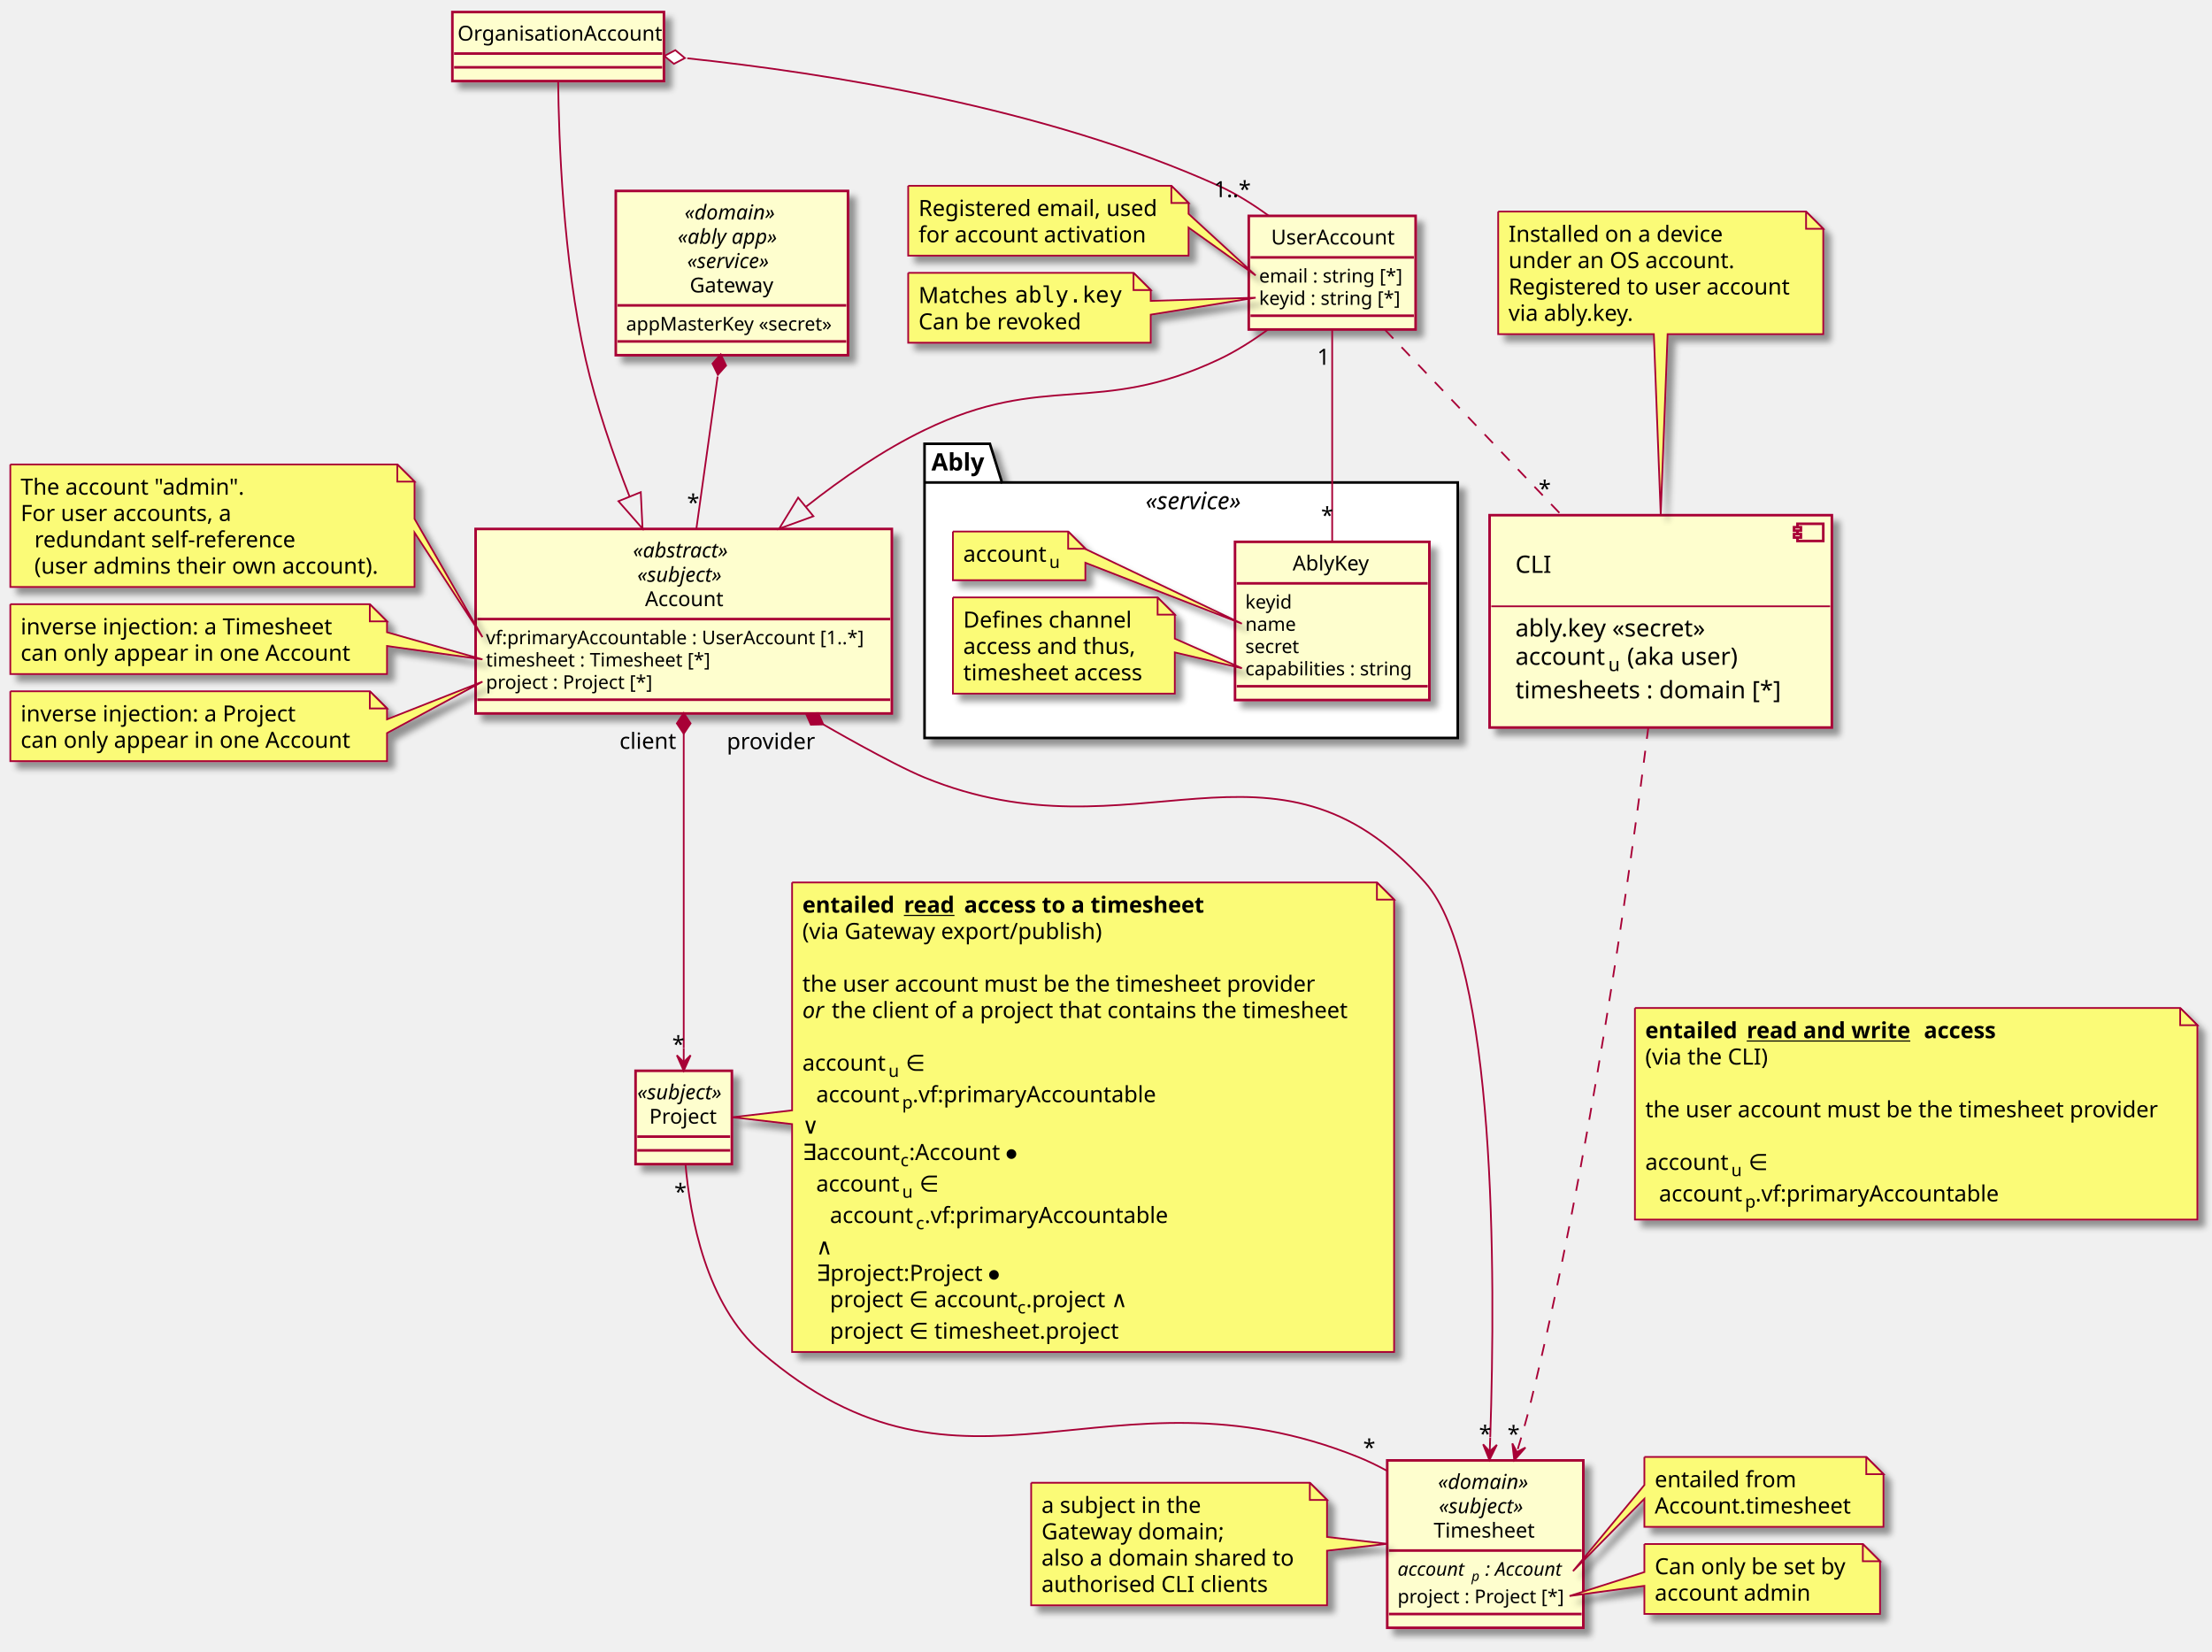
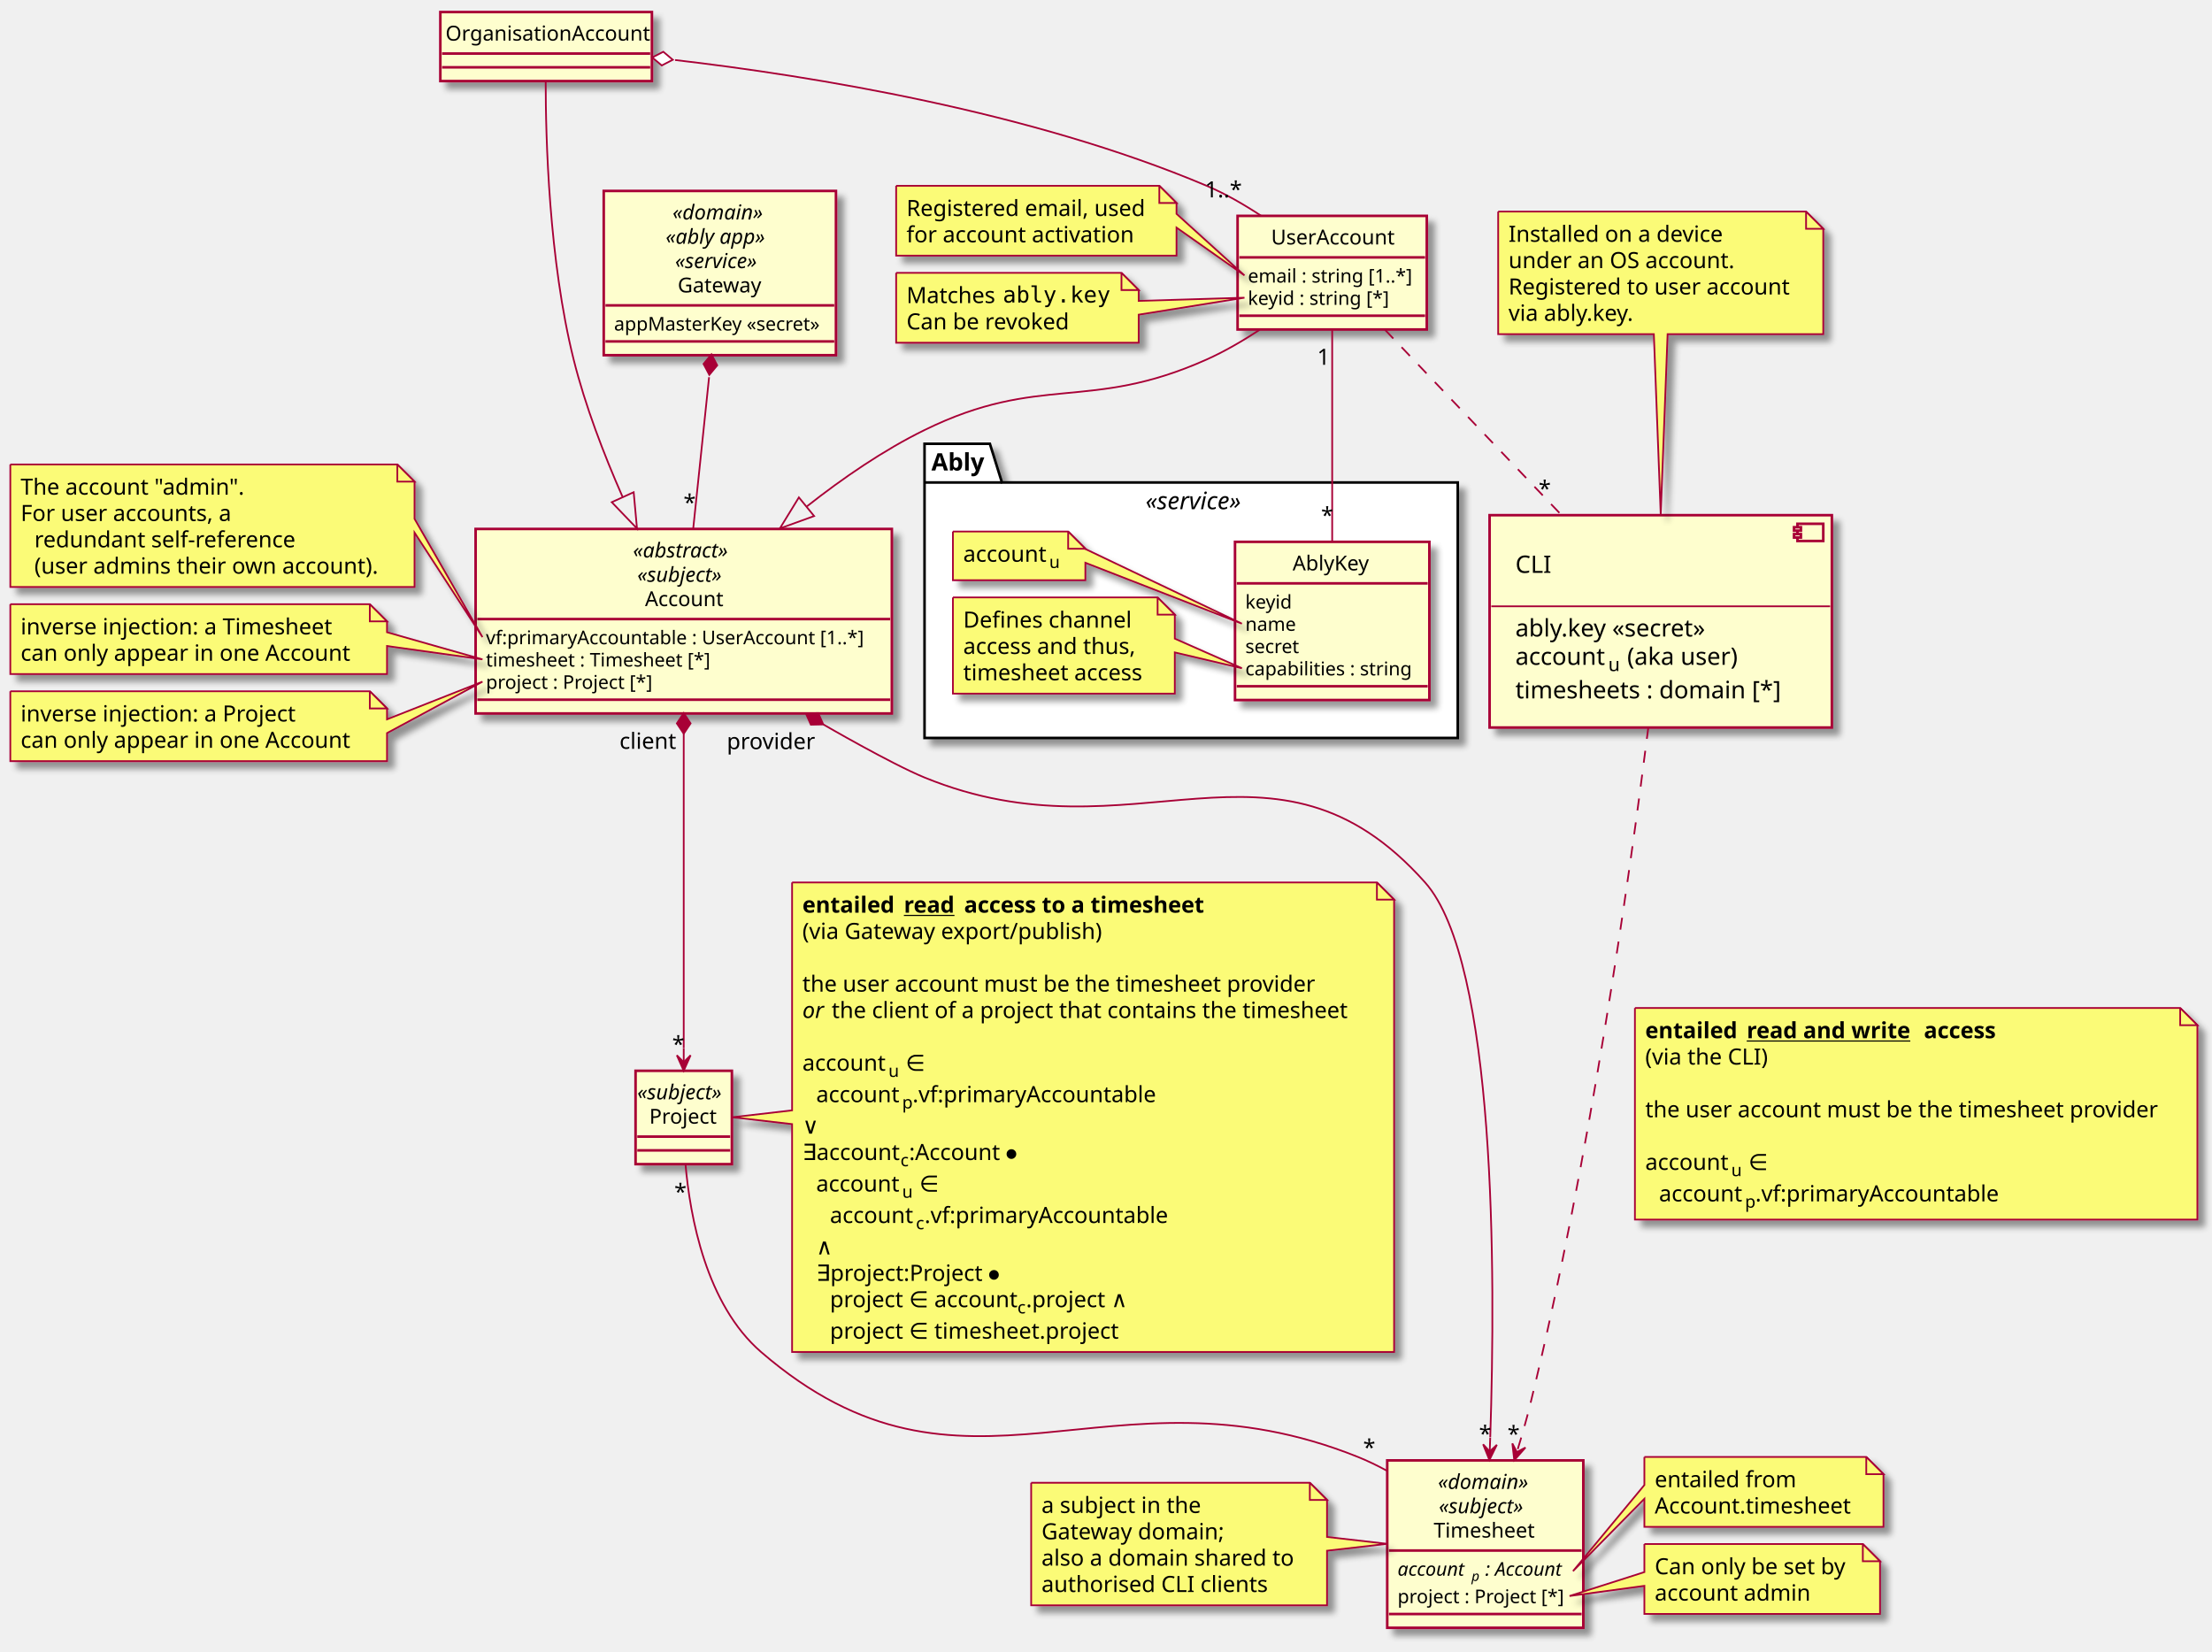
<svg xmlns="http://www.w3.org/2000/svg" contentScriptType="application/ecmascript" contentStyleType="text/css" height="960px" preserveAspectRatio="none" style="width:1286px;height:960px;background:#FFFFFF;" version="1.1" viewBox="0 0 1286 960" width="1286px" zoomAndPan="magnify">
  <defs>
-     <filter height="300%" id="fntrrvmf6l3v0" width="300%" x="-1" y="-1">
+     <filter height="300%" id="f1kow9cplezdub" width="300%" x="-1" y="-1">
      <feGaussianBlur result="blurOut" stdDeviation="2.0" />
      <feColorMatrix in="blurOut" result="blurOut2" type="matrix" values="0 0 0 0 0 0 0 0 0 0 0 0 0 0 0 0 0 0 .4 0" />
      <feOffset dx="4.0" dy="4.0" in="blurOut2" result="blurOut3" />
      <feBlend in="SourceGraphic" in2="blurOut3" mode="normal" />
    </filter>
  </defs>
  <g>
-     <polygon fill="#FFFFFF" filter="url(#fntrrvmf6l3v0)" points="537.5,258,575.5,258,582.5,280.488,847.5,280.488,847.5,429,537.5,429,537.5,258" style="stroke:#000000;stroke-width:1.5;" />
+     <polygon fill="#FFFFFF" filter="url(#f1kow9cplezdub)" points="537.5,258,575.5,258,582.5,280.488,847.5,280.488,847.5,429,537.5,429,537.5,258" style="stroke:#000000;stroke-width:1.5;" />
    <line style="stroke:#000000;stroke-width:1.5;" x1="537.5" x2="582.5" y1="280.488" y2="280.488" />
    <text fill="#000000" font-family="sans-serif" font-size="14" font-weight="bold" lengthAdjust="spacing" textLength="32" x="541.5" y="273.535">Ably</text>
    <text fill="#000000" font-family="sans-serif" font-size="14" font-style="italic" lengthAdjust="spacing" textLength="61" x="666" y="296.023">«service»</text>
-     <rect codeLine="126" fill="#FEFECE" filter="url(#fntrrvmf6l3v0)" height="91.953" id="AblyKey" style="stroke:#A80036;stroke-width:1.5;" width="113" x="718" y="315" />
+     <rect codeLine="126" fill="#FEFECE" filter="url(#f1kow9cplezdub)" height="91.953" id="AblyKey" style="stroke:#A80036;stroke-width:1.5;" width="113" x="718" y="315" />
    <text fill="#000000" font-family="sans-serif" font-size="12" lengthAdjust="spacing" textLength="46" x="751.5" y="331.602">AblyKey</text>
    <line style="stroke:#A80036;stroke-width:1.5;" x1="719" x2="830" y1="339.133" y2="339.133" />
    <text fill="#000000" font-family="sans-serif" font-size="11" lengthAdjust="spacing" textLength="28" x="724" y="353.768">keyid</text>
    <text fill="#000000" font-family="sans-serif" font-size="11" lengthAdjust="spacing" textLength="29" x="724" y="366.723">name</text>
    <text fill="#000000" font-family="sans-serif" font-size="11" lengthAdjust="spacing" textLength="33" x="724" y="379.678">secret</text>
    <text fill="#000000" font-family="sans-serif" font-size="11" lengthAdjust="spacing" textLength="101" x="724" y="392.633">capabilities : string</text>
    <line style="stroke:#A80036;stroke-width:1.5;" x1="719" x2="830" y1="398.953" y2="398.953" />
-     <path d="M554,309 L554,337.31 A0,0 0 0 0 554,337.31 L631,337.31 A0,0 0 0 0 631,337.31 L631,327.155 L722,362.565 L631,319.155 L631,319 L621,309 L554,309 A0,0 0 0 0 554,309 " fill="#FBFB77" filter="url(#fntrrvmf6l3v0)" style="stroke:#A80036;stroke-width:1.0;" />
+     <path d="M554,309 L554,337.31 A0,0 0 0 0 554,337.31 L631,337.31 A0,0 0 0 0 631,337.31 L631,327.155 L722,362.565 L631,319.155 L631,319 L621,309 L554,309 A0,0 0 0 0 554,309 " fill="#FBFB77" filter="url(#f1kow9cplezdub)" style="stroke:#A80036;stroke-width:1.0;" />
    <path d="M621,309 L621,319 L631,319 L621,309 " fill="#FBFB77" style="stroke:#A80036;stroke-width:1.0;" />
    <text fill="#000000" font-family="sans-serif" font-size="13" lengthAdjust="spacing" textLength="50" x="560" y="326.568">account</text>
    <text fill="#000000" font-family="sans-serif" font-size="10" lengthAdjust="spacing" textLength="6" x="610" y="330.201">u</text>
-     <path d="M554,347.31 L554,403.242 A0,0 0 0 0 554,403.242 L683,403.242 A0,0 0 0 0 683,403.242 L683,379.276 L722,388.476 L683,371.276 L683,357.31 L673,347.31 L554,347.31 A0,0 0 0 0 554,347.31 " fill="#FBFB77" filter="url(#fntrrvmf6l3v0)" style="stroke:#A80036;stroke-width:1.0;" />
+     <path d="M554,347.31 L554,403.242 A0,0 0 0 0 554,403.242 L683,403.242 A0,0 0 0 0 683,403.242 L683,379.276 L722,388.476 L683,371.276 L683,357.31 L673,347.31 L554,347.31 A0,0 0 0 0 554,347.31 " fill="#FBFB77" filter="url(#f1kow9cplezdub)" style="stroke:#A80036;stroke-width:1.0;" />
    <path d="M673,347.31 L673,357.31 L683,357.31 L673,347.31 " fill="#FBFB77" style="stroke:#A80036;stroke-width:1.0;" />
    <text fill="#000000" font-family="sans-serif" font-size="13" lengthAdjust="spacing" textLength="101" x="560" y="364.879">Defines channel</text>
    <text fill="#000000" font-family="sans-serif" font-size="13" lengthAdjust="spacing" textLength="105" x="560" y="380.19">access and thus,</text>
    <text fill="#000000" font-family="sans-serif" font-size="13" lengthAdjust="spacing" textLength="108" x="560" y="395.5">timesheet access</text>
-     <rect codeLine="6" fill="#FEFECE" filter="url(#fntrrvmf6l3v0)" height="95.486" id="Gateway" style="stroke:#A80036;stroke-width:1.5;" width="135" x="358" y="111" />
-     <text fill="#000000" font-family="sans-serif" font-size="12" font-style="italic" lengthAdjust="spacing" textLength="55" x="398" y="127.602">«domain»</text>
-     <text fill="#000000" font-family="sans-serif" font-size="12" font-style="italic" lengthAdjust="spacing" textLength="63" x="394" y="141.734">«ably app»</text>
-     <text fill="#000000" font-family="sans-serif" font-size="12" font-style="italic" lengthAdjust="spacing" textLength="52" x="399.5" y="155.867">«service»</text>
-     <text fill="#000000" font-family="sans-serif" font-size="12" lengthAdjust="spacing" textLength="49" x="401" y="170">Gateway</text>
-     <line style="stroke:#A80036;stroke-width:1.5;" x1="359" x2="492" y1="177.531" y2="177.531" />
-     <text fill="#000000" font-family="sans-serif" font-size="11" lengthAdjust="spacing" textLength="123" x="364" y="192.166">appMasterKey «secret»</text>
-     <line style="stroke:#A80036;stroke-width:1.5;" x1="359" x2="492" y1="198.486" y2="198.486" />
-     <rect codeLine="12" fill="#FEFECE" filter="url(#fntrrvmf6l3v0)" height="107.264" id="Account" style="stroke:#A80036;stroke-width:1.5;" width="242" x="276.5" y="307.5" />
+     <rect codeLine="6" fill="#FEFECE" filter="url(#f1kow9cplezdub)" height="95.486" id="Gateway" style="stroke:#A80036;stroke-width:1.5;" width="135" x="351" y="111" />
+     <text fill="#000000" font-family="sans-serif" font-size="12" font-style="italic" lengthAdjust="spacing" textLength="55" x="391" y="127.602">«domain»</text>
+     <text fill="#000000" font-family="sans-serif" font-size="12" font-style="italic" lengthAdjust="spacing" textLength="63" x="387" y="141.734">«ably app»</text>
+     <text fill="#000000" font-family="sans-serif" font-size="12" font-style="italic" lengthAdjust="spacing" textLength="52" x="392.5" y="155.867">«service»</text>
+     <text fill="#000000" font-family="sans-serif" font-size="12" lengthAdjust="spacing" textLength="49" x="394" y="170">Gateway</text>
+     <line style="stroke:#A80036;stroke-width:1.5;" x1="352" x2="485" y1="177.531" y2="177.531" />
+     <text fill="#000000" font-family="sans-serif" font-size="11" lengthAdjust="spacing" textLength="123" x="357" y="192.166">appMasterKey «secret»</text>
+     <line style="stroke:#A80036;stroke-width:1.5;" x1="352" x2="485" y1="198.486" y2="198.486" />
+     <rect codeLine="12" fill="#FEFECE" filter="url(#f1kow9cplezdub)" height="107.264" id="Account" style="stroke:#A80036;stroke-width:1.5;" width="242" x="276.5" y="307.5" />
    <text fill="#000000" font-family="sans-serif" font-size="12" font-style="italic" lengthAdjust="spacing" textLength="59" x="368" y="324.102">«abstract»</text>
    <text fill="#000000" font-family="sans-serif" font-size="12" font-style="italic" lengthAdjust="spacing" textLength="54" x="370.5" y="338.234">«subject»</text>
    <text fill="#000000" font-family="sans-serif" font-size="12" lengthAdjust="spacing" textLength="45" x="375" y="352.367">Account</text>
    <line style="stroke:#A80036;stroke-width:1.5;" x1="277.5" x2="517.5" y1="359.898" y2="359.898" />
    <text fill="#000000" font-family="sans-serif" font-size="11" lengthAdjust="spacing" textLength="230" x="282.5" y="374.533">vf:primaryAccountable : UserAccount [1..*]</text>
    <text fill="#000000" font-family="sans-serif" font-size="11" lengthAdjust="spacing" textLength="132" x="282.5" y="387.488">timesheet : Timesheet [*]</text>
    <text fill="#000000" font-family="sans-serif" font-size="11" lengthAdjust="spacing" textLength="100" x="282.5" y="400.443">project : Project [*]</text>
    <line style="stroke:#A80036;stroke-width:1.5;" x1="277.5" x2="517.5" y1="406.764" y2="406.764" />
-     <path d="M6,270 L6,341.242 A0,0 0 0 0 6,341.242 L241,341.242 A0,0 0 0 0 241,341.242 L241,309.621 L280.5,370.376 L241,301.621 L241,280 L231,270 L6,270 A0,0 0 0 0 6,270 " fill="#FBFB77" filter="url(#fntrrvmf6l3v0)" style="stroke:#A80036;stroke-width:1.0;" />
+     <path d="M6,270 L6,341.242 A0,0 0 0 0 6,341.242 L241,341.242 A0,0 0 0 0 241,341.242 L241,309.621 L280.5,370.376 L241,301.621 L241,280 L231,270 L6,270 A0,0 0 0 0 6,270 " fill="#FBFB77" filter="url(#f1kow9cplezdub)" style="stroke:#A80036;stroke-width:1.0;" />
    <path d="M231,270 L231,280 L241,280 L231,270 " fill="#FBFB77" style="stroke:#A80036;stroke-width:1.0;" />
    <text fill="#000000" font-family="sans-serif" font-size="13" lengthAdjust="spacing" textLength="134" x="12" y="287.568">The account "admin".</text>
    <text fill="#000000" font-family="sans-serif" font-size="13" lengthAdjust="spacing" textLength="127" x="12" y="302.879">For user accounts, a</text>
    <text fill="#000000" font-family="sans-serif" font-size="13" lengthAdjust="spacing" textLength="157" x="20" y="318.19">redundant self-reference</text>
    <text fill="#000000" font-family="sans-serif" font-size="13" lengthAdjust="spacing" textLength="206" x="20" y="333.5">(user admins their own account).</text>
-     <path d="M6,351.242 L6,391.863 A0,0 0 0 0 6,391.863 L225,391.863 A0,0 0 0 0 225,391.863 L225,375.553 L280.5,383.331 L225,367.553 L225,361.242 L215,351.242 L6,351.242 A0,0 0 0 0 6,351.242 " fill="#FBFB77" filter="url(#fntrrvmf6l3v0)" style="stroke:#A80036;stroke-width:1.0;" />
+     <path d="M6,351.242 L6,391.863 A0,0 0 0 0 6,391.863 L225,391.863 A0,0 0 0 0 225,391.863 L225,375.553 L280.5,383.331 L225,367.553 L225,361.242 L215,351.242 L6,351.242 A0,0 0 0 0 6,351.242 " fill="#FBFB77" filter="url(#f1kow9cplezdub)" style="stroke:#A80036;stroke-width:1.0;" />
    <path d="M215,351.242 L215,361.242 L225,361.242 L215,351.242 " fill="#FBFB77" style="stroke:#A80036;stroke-width:1.0;" />
    <text fill="#000000" font-family="sans-serif" font-size="13" lengthAdjust="spacing" textLength="188" x="12" y="368.81">inverse injection: a Timesheet</text>
    <text fill="#000000" font-family="sans-serif" font-size="13" lengthAdjust="spacing" textLength="198" x="12" y="384.121">can only appear in one Account</text>
-     <path d="M6,401.863 L6,442.484 A0,0 0 0 0 6,442.484 L225,442.484 A0,0 0 0 0 225,442.484 L225,426.174 L280.5,396.286 L225,418.174 L225,411.863 L215,401.863 L6,401.863 A0,0 0 0 0 6,401.863 " fill="#FBFB77" filter="url(#fntrrvmf6l3v0)" style="stroke:#A80036;stroke-width:1.0;" />
+     <path d="M6,401.863 L6,442.484 A0,0 0 0 0 6,442.484 L225,442.484 A0,0 0 0 0 225,442.484 L225,426.174 L280.5,396.286 L225,418.174 L225,411.863 L215,401.863 L6,401.863 A0,0 0 0 0 6,401.863 " fill="#FBFB77" filter="url(#f1kow9cplezdub)" style="stroke:#A80036;stroke-width:1.0;" />
    <path d="M215,401.863 L215,411.863 L225,411.863 L215,401.863 " fill="#FBFB77" style="stroke:#A80036;stroke-width:1.0;" />
    <text fill="#000000" font-family="sans-serif" font-size="13" lengthAdjust="spacing" textLength="166" x="12" y="419.432">inverse injection: a Project</text>
    <text fill="#000000" font-family="sans-serif" font-size="13" lengthAdjust="spacing" textLength="198" x="12" y="434.742">can only appear in one Account</text>
-     <rect codeLine="55" fill="#FEFECE" filter="url(#fntrrvmf6l3v0)" height="97.309" id="Timesheet" style="stroke:#A80036;stroke-width:1.5;" width="114" x="806.5" y="849" />
+     <rect codeLine="55" fill="#FEFECE" filter="url(#f1kow9cplezdub)" height="97.309" id="Timesheet" style="stroke:#A80036;stroke-width:1.5;" width="114" x="806.5" y="849" />
    <text fill="#000000" font-family="sans-serif" font-size="12" font-style="italic" lengthAdjust="spacing" textLength="55" x="836" y="865.602">«domain»</text>
    <text fill="#000000" font-family="sans-serif" font-size="12" font-style="italic" lengthAdjust="spacing" textLength="54" x="836.5" y="879.734">«subject»</text>
    <text fill="#000000" font-family="sans-serif" font-size="12" lengthAdjust="spacing" textLength="60" x="833.5" y="893.867">Timesheet</text>
    <line style="stroke:#A80036;stroke-width:1.5;" x1="807.5" x2="919.5" y1="901.398" y2="901.398" />
    <text fill="#000000" font-family="sans-serif" font-size="11" font-style="italic" lengthAdjust="spacing" textLength="43" x="812.5" y="916.033">account</text>
    <text fill="#000000" font-family="sans-serif" font-size="8" font-style="italic" lengthAdjust="spacing" textLength="5" x="855.5" y="919.088">p</text>
    <text fill="#000000" font-family="sans-serif" font-size="11" font-style="italic" lengthAdjust="spacing" textLength="51" x="863.5" y="916.033">: Account</text>
    <text fill="#000000" font-family="sans-serif" font-size="11" lengthAdjust="spacing" textLength="100" x="812.5" y="931.988">project : Project [*]</text>
    <line style="stroke:#A80036;stroke-width:1.5;" x1="807.5" x2="919.5" y1="938.309" y2="938.309" />
-     <rect codeLine="74" fill="#FEFECE" filter="url(#fntrrvmf6l3v0)" height="54.266" id="Project" style="stroke:#A80036;stroke-width:1.5;" width="56" x="369.5" y="622.5" />
+     <rect codeLine="74" fill="#FEFECE" filter="url(#f1kow9cplezdub)" height="54.266" id="Project" style="stroke:#A80036;stroke-width:1.5;" width="56" x="369.5" y="622.5" />
    <text fill="#000000" font-family="sans-serif" font-size="12" font-style="italic" lengthAdjust="spacing" textLength="54" x="370.5" y="639.102">«subject»</text>
    <text fill="#000000" font-family="sans-serif" font-size="12" lengthAdjust="spacing" textLength="40" x="377.5" y="653.234">Project</text>
    <line style="stroke:#A80036;stroke-width:1.5;" x1="370.5" x2="424.5" y1="660.766" y2="660.766" />
    <line style="stroke:#A80036;stroke-width:1.5;" x1="370.5" x2="424.5" y1="668.766" y2="668.766" />
-     <rect codeLine="36" fill="#FEFECE" filter="url(#fntrrvmf6l3v0)" height="66.043" id="UserAccount" style="stroke:#A80036;stroke-width:1.5;" width="97" x="726" y="125.5" />
+     <rect codeLine="36" fill="#FEFECE" filter="url(#f1kow9cplezdub)" height="66.043" id="UserAccount" style="stroke:#A80036;stroke-width:1.5;" width="110" x="719.5" y="125.5" />
    <text fill="#000000" font-family="sans-serif" font-size="12" lengthAdjust="spacing" textLength="71" x="739" y="142.102">UserAccount</text>
-     <line style="stroke:#A80036;stroke-width:1.5;" x1="727" x2="822" y1="149.633" y2="149.633" />
-     <text fill="#000000" font-family="sans-serif" font-size="11" lengthAdjust="spacing" textLength="85" x="732" y="164.268">email : string [*]</text>
-     <text fill="#000000" font-family="sans-serif" font-size="11" lengthAdjust="spacing" textLength="85" x="732" y="177.223">keyid : string [*]</text>
-     <line style="stroke:#A80036;stroke-width:1.5;" x1="727" x2="822" y1="183.543" y2="183.543" />
-     <path d="M528,108 L528,148.621 A0,0 0 0 0 528,148.621 L691,148.621 A0,0 0 0 0 691,148.621 L691,132.31 L730,160.11 L691,124.311 L691,118 L681,108 L528,108 A0,0 0 0 0 528,108 " fill="#FBFB77" filter="url(#fntrrvmf6l3v0)" style="stroke:#A80036;stroke-width:1.0;" />
-     <path d="M681,108 L681,118 L691,118 L681,108 " fill="#FBFB77" style="stroke:#A80036;stroke-width:1.0;" />
-     <text fill="#000000" font-family="sans-serif" font-size="13" lengthAdjust="spacing" textLength="142" x="534" y="125.568">Registered email, used</text>
-     <text fill="#000000" font-family="sans-serif" font-size="13" lengthAdjust="spacing" textLength="138" x="534" y="140.879">for account activation</text>
-     <path d="M528,158.621 L528,199.242 A0,0 0 0 0 528,199.242 L669,199.242 A0,0 0 0 0 669,199.242 L669,182.932 L730,173.065 L669,174.932 L669,168.621 L659,158.621 L528,158.621 A0,0 0 0 0 528,158.621 " fill="#FBFB77" filter="url(#fntrrvmf6l3v0)" style="stroke:#A80036;stroke-width:1.0;" />
-     <path d="M659,158.621 L659,168.621 L669,168.621 L659,158.621 " fill="#FBFB77" style="stroke:#A80036;stroke-width:1.0;" />
-     <text fill="#000000" font-family="sans-serif" font-size="13" lengthAdjust="spacing" textLength="52" x="534" y="176.19">Matches</text>
-     <text fill="#000000" font-family="monospace" font-size="13" lengthAdjust="spacing" textLength="64" x="590" y="175.866">ably.key</text>
-     <text fill="#000000" font-family="sans-serif" font-size="13" lengthAdjust="spacing" textLength="97" x="534" y="191.5">Can be revoked</text>
-     <rect codeLine="50" fill="#FEFECE" filter="url(#fntrrvmf6l3v0)" height="40.133" id="OrganisationAccount" style="stroke:#A80036;stroke-width:1.5;" width="123" x="263" y="7" />
-     <text fill="#000000" font-family="sans-serif" font-size="12" lengthAdjust="spacing" textLength="117" x="266" y="23.602">OrganisationAccount</text>
-     <line style="stroke:#A80036;stroke-width:1.5;" x1="264" x2="385" y1="31.133" y2="31.133" />
-     <line style="stroke:#A80036;stroke-width:1.5;" x1="264" x2="385" y1="39.133" y2="39.133" />
-     <path d="M599.5,862 L599.5,933.242 A0,0 0 0 0 599.5,933.242 L771.5,933.242 A0,0 0 0 0 771.5,933.242 L771.5,901.5 L806.5,897.5 L771.5,893.5 L771.5,872 L761.5,862 L599.5,862 A0,0 0 0 0 599.5,862 " fill="#FBFB77" filter="url(#fntrrvmf6l3v0)" style="stroke:#A80036;stroke-width:1.0;" />
+     <line style="stroke:#A80036;stroke-width:1.5;" x1="720.5" x2="828.5" y1="149.633" y2="149.633" />
+     <text fill="#000000" font-family="sans-serif" font-size="11" lengthAdjust="spacing" textLength="98" x="725.5" y="164.268">email : string [1..*]</text>
+     <text fill="#000000" font-family="sans-serif" font-size="11" lengthAdjust="spacing" textLength="85" x="725.5" y="177.223">keyid : string [*]</text>
+     <line style="stroke:#A80036;stroke-width:1.5;" x1="720.5" x2="828.5" y1="183.543" y2="183.543" />
+     <path d="M521,108 L521,148.621 A0,0 0 0 0 521,148.621 L684,148.621 A0,0 0 0 0 684,148.621 L684,132.31 L723.5,160.11 L684,124.311 L684,118 L674,108 L521,108 A0,0 0 0 0 521,108 " fill="#FBFB77" filter="url(#f1kow9cplezdub)" style="stroke:#A80036;stroke-width:1.0;" />
+     <path d="M674,108 L674,118 L684,118 L674,108 " fill="#FBFB77" style="stroke:#A80036;stroke-width:1.0;" />
+     <text fill="#000000" font-family="sans-serif" font-size="13" lengthAdjust="spacing" textLength="142" x="527" y="125.568">Registered email, used</text>
+     <text fill="#000000" font-family="sans-serif" font-size="13" lengthAdjust="spacing" textLength="138" x="527" y="140.879">for account activation</text>
+     <path d="M521,158.621 L521,199.242 A0,0 0 0 0 521,199.242 L662,199.242 A0,0 0 0 0 662,199.242 L662,182.932 L723.5,173.065 L662,174.932 L662,168.621 L652,158.621 L521,158.621 A0,0 0 0 0 521,158.621 " fill="#FBFB77" filter="url(#f1kow9cplezdub)" style="stroke:#A80036;stroke-width:1.0;" />
+     <path d="M652,158.621 L652,168.621 L662,168.621 L652,158.621 " fill="#FBFB77" style="stroke:#A80036;stroke-width:1.0;" />
+     <text fill="#000000" font-family="sans-serif" font-size="13" lengthAdjust="spacing" textLength="52" x="527" y="176.19">Matches</text>
+     <text fill="#000000" font-family="monospace" font-size="13" lengthAdjust="spacing" textLength="64" x="583" y="175.866">ably.key</text>
+     <text fill="#000000" font-family="sans-serif" font-size="13" lengthAdjust="spacing" textLength="97" x="527" y="191.5">Can be revoked</text>
+     <rect codeLine="50" fill="#FEFECE" filter="url(#f1kow9cplezdub)" height="40.133" id="OrganisationAccount" style="stroke:#A80036;stroke-width:1.5;" width="123" x="256" y="7" />
+     <text fill="#000000" font-family="sans-serif" font-size="12" lengthAdjust="spacing" textLength="117" x="259" y="23.602">OrganisationAccount</text>
+     <line style="stroke:#A80036;stroke-width:1.5;" x1="257" x2="378" y1="31.133" y2="31.133" />
+     <line style="stroke:#A80036;stroke-width:1.5;" x1="257" x2="378" y1="39.133" y2="39.133" />
+     <path d="M599.5,862 L599.5,933.242 A0,0 0 0 0 599.5,933.242 L771.5,933.242 A0,0 0 0 0 771.5,933.242 L771.5,901.5 L806.5,897.5 L771.5,893.5 L771.5,872 L761.5,862 L599.5,862 A0,0 0 0 0 599.5,862 " fill="#FBFB77" filter="url(#f1kow9cplezdub)" style="stroke:#A80036;stroke-width:1.0;" />
    <path d="M761.5,862 L761.5,872 L771.5,872 L761.5,862 " fill="#FBFB77" style="stroke:#A80036;stroke-width:1.0;" />
    <text fill="#000000" font-family="sans-serif" font-size="13" lengthAdjust="spacing" textLength="97" x="605.5" y="879.568">a subject in the</text>
    <text fill="#000000" font-family="sans-serif" font-size="13" lengthAdjust="spacing" textLength="107" x="605.5" y="894.879">Gateway domain;</text>
    <text fill="#000000" font-family="sans-serif" font-size="13" lengthAdjust="spacing" textLength="151" x="605.5" y="910.189">also a domain shared to</text>
    <text fill="#000000" font-family="sans-serif" font-size="13" lengthAdjust="spacing" textLength="137" x="605.5" y="925.5">authorised CLI clients</text>
-     <path d="M956,847 L956,863.311 L914.5,913.376 L956,871.311 L956,887.621 A0,0 0 0 0 956,887.621 L1095,887.621 A0,0 0 0 0 1095,887.621 L1095,857 L1085,847 L956,847 A0,0 0 0 0 956,847 " fill="#FBFB77" filter="url(#fntrrvmf6l3v0)" style="stroke:#A80036;stroke-width:1.0;" />
+     <path d="M956,847 L956,863.311 L914.5,913.376 L956,871.311 L956,887.621 A0,0 0 0 0 956,887.621 L1095,887.621 A0,0 0 0 0 1095,887.621 L1095,857 L1085,847 L956,847 A0,0 0 0 0 956,847 " fill="#FBFB77" filter="url(#f1kow9cplezdub)" style="stroke:#A80036;stroke-width:1.0;" />
    <path d="M1085,847 L1085,857 L1095,857 L1085,847 " fill="#FBFB77" style="stroke:#A80036;stroke-width:1.0;" />
    <text fill="#000000" font-family="sans-serif" font-size="13" lengthAdjust="spacing" textLength="84" x="962" y="864.568">entailed from</text>
    <text fill="#000000" font-family="sans-serif" font-size="13" lengthAdjust="spacing" textLength="118" x="962" y="879.879">Account.timesheet</text>
-     <path d="M956,897.621 L956,913.932 L912.5,927.831 L956,921.932 L956,938.242 A0,0 0 0 0 956,938.242 L1093,938.242 A0,0 0 0 0 1093,938.242 L1093,907.621 L1083,897.621 L956,897.621 A0,0 0 0 0 956,897.621 " fill="#FBFB77" filter="url(#fntrrvmf6l3v0)" style="stroke:#A80036;stroke-width:1.0;" />
+     <path d="M956,897.621 L956,913.932 L912.5,927.831 L956,921.932 L956,938.242 A0,0 0 0 0 956,938.242 L1093,938.242 A0,0 0 0 0 1093,938.242 L1093,907.621 L1083,897.621 L956,897.621 A0,0 0 0 0 956,897.621 " fill="#FBFB77" filter="url(#f1kow9cplezdub)" style="stroke:#A80036;stroke-width:1.0;" />
    <path d="M1083,897.621 L1083,907.621 L1093,907.621 L1083,897.621 " fill="#FBFB77" style="stroke:#A80036;stroke-width:1.0;" />
    <text fill="#000000" font-family="sans-serif" font-size="13" lengthAdjust="spacing" textLength="116" x="962" y="915.189">Can only be set by</text>
    <text fill="#000000" font-family="sans-serif" font-size="13" lengthAdjust="spacing" textLength="93" x="962" y="930.5">account admin</text>
-     <path d="M460.5,513 L460.5,645.5 L425.86,649.5 L460.5,653.5 L460.5,785.969 A0,0 0 0 0 460.5,785.969 L810.5,785.969 A0,0 0 0 0 810.5,785.969 L810.5,523 L800.5,513 L460.5,513 A0,0 0 0 0 460.5,513 " fill="#FBFB77" filter="url(#fntrrvmf6l3v0)" style="stroke:#A80036;stroke-width:1.0;" />
+     <path d="M460.5,513 L460.5,645.5 L425.86,649.5 L460.5,653.5 L460.5,785.969 A0,0 0 0 0 460.5,785.969 L810.5,785.969 A0,0 0 0 0 810.5,785.969 L810.5,523 L800.5,513 L460.5,513 A0,0 0 0 0 460.5,513 " fill="#FBFB77" filter="url(#f1kow9cplezdub)" style="stroke:#A80036;stroke-width:1.0;" />
    <path d="M800.5,513 L800.5,523 L810.5,523 L800.5,513 " fill="#FBFB77" style="stroke:#A80036;stroke-width:1.0;" />
    <text fill="#000000" font-family="sans-serif" font-size="13" font-weight="bold" lengthAdjust="spacing" textLength="55" x="466.5" y="530.568">entailed</text>
    <text fill="#000000" font-family="sans-serif" font-size="13" font-weight="bold" lengthAdjust="spacing" text-decoration="underline" textLength="31" x="525.5" y="530.568">read</text>
    <text fill="#000000" font-family="sans-serif" font-size="13" font-weight="bold" lengthAdjust="spacing" textLength="144" x="560.5" y="530.568">access to a timesheet</text>
    <text fill="#000000" font-family="sans-serif" font-size="13" lengthAdjust="spacing" textLength="181" x="466.5" y="545.879">(via Gateway export/publish)</text>
    <text fill="#000000" font-family="sans-serif" font-size="13" lengthAdjust="spacing" textLength="0" x="470.5" y="561.189" />
    <text fill="#000000" font-family="sans-serif" font-size="13" lengthAdjust="spacing" textLength="306" x="466.5" y="576.5">the user account must be the timesheet provider</text>
    <text fill="#000000" font-family="sans-serif" font-size="13" font-style="italic" lengthAdjust="spacing" textLength="13" x="466.5" y="591.811">or</text>
    <text fill="#000000" font-family="sans-serif" font-size="13" lengthAdjust="spacing" textLength="312" x="483.5" y="591.811">the client of a project that contains the timesheet</text>
    <text fill="#000000" font-family="sans-serif" font-size="13" lengthAdjust="spacing" textLength="0" x="470.5" y="607.121" />
    <text fill="#000000" font-family="sans-serif" font-size="13" lengthAdjust="spacing" textLength="50" x="466.5" y="622.432">account</text>
    <text fill="#000000" font-family="sans-serif" font-size="10" lengthAdjust="spacing" textLength="6" x="516.5" y="626.064">u</text>
    <text fill="#000000" font-family="sans-serif" font-size="13" lengthAdjust="spacing" textLength="7" x="526.5" y="622.432">∈</text>
    <text fill="#000000" font-family="sans-serif" font-size="13" lengthAdjust="spacing" textLength="50" x="474.5" y="640.742">account</text>
    <text fill="#000000" font-family="sans-serif" font-size="10" lengthAdjust="spacing" textLength="6" x="524.5" y="644.375">p</text>
    <text fill="#000000" font-family="sans-serif" font-size="13" lengthAdjust="spacing" textLength="146" x="530.5" y="640.742">.vf:primaryAccountable</text>
    <text fill="#000000" font-family="sans-serif" font-size="13" lengthAdjust="spacing" textLength="8" x="466.5" y="659.053">∨</text>
    <text fill="#000000" font-family="sans-serif" font-size="13" lengthAdjust="spacing" textLength="57" x="466.5" y="674.363">∃account</text>
    <text fill="#000000" font-family="sans-serif" font-size="10" lengthAdjust="spacing" textLength="5" x="523.5" y="677.996">c</text>
    <text fill="#000000" font-family="sans-serif" font-size="13" lengthAdjust="spacing" textLength="65" x="528.5" y="674.363">:Account ⦁</text>
    <text fill="#000000" font-family="sans-serif" font-size="13" lengthAdjust="spacing" textLength="50" x="474.5" y="692.674">account</text>
    <text fill="#000000" font-family="sans-serif" font-size="10" lengthAdjust="spacing" textLength="6" x="524.5" y="696.307">u</text>
    <text fill="#000000" font-family="sans-serif" font-size="13" lengthAdjust="spacing" textLength="7" x="534.5" y="692.674">∈</text>
    <text fill="#000000" font-family="sans-serif" font-size="13" lengthAdjust="spacing" textLength="50" x="482.5" y="710.984">account</text>
    <text fill="#000000" font-family="sans-serif" font-size="10" lengthAdjust="spacing" textLength="5" x="532.5" y="714.617">c</text>
    <text fill="#000000" font-family="sans-serif" font-size="13" lengthAdjust="spacing" textLength="146" x="537.5" y="710.984">.vf:primaryAccountable</text>
    <text fill="#000000" font-family="sans-serif" font-size="13" lengthAdjust="spacing" textLength="8" x="474.5" y="729.295">∧</text>
    <text fill="#000000" font-family="sans-serif" font-size="13" lengthAdjust="spacing" textLength="107" x="474.5" y="744.606">∃project:Project ⦁</text>
    <text fill="#000000" font-family="sans-serif" font-size="13" lengthAdjust="spacing" textLength="109" x="482.5" y="759.916">project ∈ account</text>
    <text fill="#000000" font-family="sans-serif" font-size="10" lengthAdjust="spacing" textLength="5" x="591.5" y="763.549">c</text>
    <text fill="#000000" font-family="sans-serif" font-size="13" lengthAdjust="spacing" textLength="60" x="596.5" y="759.916">.project ∧</text>
    <text fill="#000000" font-family="sans-serif" font-size="13" lengthAdjust="spacing" textLength="169" x="482.5" y="778.227">project ∈ timesheet.project</text>
-     <rect fill="#FEFECE" filter="url(#fntrrvmf6l3v0)" height="123.441" style="stroke:#A80036;stroke-width:1.5;" width="199" x="866" y="299.5" />
+     <rect fill="#FEFECE" filter="url(#f1kow9cplezdub)" height="123.441" style="stroke:#A80036;stroke-width:1.5;" width="199" x="866" y="299.5" />
    <rect fill="#FEFECE" height="10" style="stroke:#A80036;stroke-width:1.5;" width="15" x="1045" y="304.5" />
    <rect fill="#FEFECE" height="2" style="stroke:#A80036;stroke-width:1.5;" width="4" x="1043" y="306.5" />
    <rect fill="#FEFECE" height="2" style="stroke:#A80036;stroke-width:1.5;" width="4" x="1043" y="310.5" />
    <text fill="#000000" font-family="sans-serif" font-size="14" lengthAdjust="spacing" textLength="21" x="881" y="333.035">CLI</text>
    <text fill="#000000" font-family="sans-serif" font-size="14" lengthAdjust="spacing" textLength="0" x="885" y="349.523" />
    <line style="stroke:#A80036;stroke-width:1.0;" x1="867" x2="1064" y1="352.477" y2="352.477" />
    <text fill="#000000" font-family="sans-serif" font-size="14" lengthAdjust="spacing" textLength="114" x="881" y="370.012">ably.key «secret»</text>
    <text fill="#000000" font-family="sans-serif" font-size="14" lengthAdjust="spacing" textLength="54" x="881" y="386.5">account</text>
    <text fill="#000000" font-family="sans-serif" font-size="11" lengthAdjust="spacing" textLength="7" x="935" y="390.133">u</text>
    <text fill="#000000" font-family="sans-serif" font-size="14" lengthAdjust="spacing" textLength="68" x="946" y="386.5">(aka user)</text>
    <text fill="#000000" font-family="sans-serif" font-size="14" lengthAdjust="spacing" textLength="159" x="881" y="405.988">timesheets : domain [*]</text>
-     <path d="M871,123 L871,194.242 A0,0 0 0 0 871,194.242 L961.5,194.242 L965.5,299.15 L969.5,194.242 L1060,194.242 A0,0 0 0 0 1060,194.242 L1060,133 L1050,123 L871,123 A0,0 0 0 0 871,123 " fill="#FBFB77" filter="url(#fntrrvmf6l3v0)" style="stroke:#A80036;stroke-width:1.0;" />
+     <path d="M871,123 L871,194.242 A0,0 0 0 0 871,194.242 L961.5,194.242 L965.5,299.15 L969.5,194.242 L1060,194.242 A0,0 0 0 0 1060,194.242 L1060,133 L1050,123 L871,123 A0,0 0 0 0 871,123 " fill="#FBFB77" filter="url(#f1kow9cplezdub)" style="stroke:#A80036;stroke-width:1.0;" />
    <path d="M1050,123 L1050,133 L1060,133 L1050,123 " fill="#FBFB77" style="stroke:#A80036;stroke-width:1.0;" />
    <text fill="#000000" font-family="sans-serif" font-size="13" lengthAdjust="spacing" textLength="129" x="877" y="140.568">Installed on a device</text>
    <text fill="#000000" font-family="sans-serif" font-size="13" lengthAdjust="spacing" textLength="134" x="877" y="155.879">under an OS account.</text>
    <text fill="#000000" font-family="sans-serif" font-size="13" lengthAdjust="spacing" textLength="168" x="877" y="171.19">Registered to user account</text>
    <text fill="#000000" font-family="sans-serif" font-size="13" lengthAdjust="spacing" textLength="78" x="877" y="186.5">via ably.key.</text>
-     <path codeLine="10" d="M417.2,218.91 C413.28,246.99 408.64,280.23 404.85,307.39 " fill="none" id="Gateway-backto-Account" style="stroke:#A80036;stroke-width:1.0;" />
-     <polygon fill="#A80036" points="419.01,206,414.218,211.388,417.348,217.884,422.14,212.496,419.01,206" style="stroke:#A80036;stroke-width:1.0;" />
-     <text fill="#000000" font-family="sans-serif" font-size="13" lengthAdjust="spacing" textLength="6" x="399.435" y="296.75">*</text>
+     <path codeLine="10" d="M412.24,219.29 C409.3,247.29 405.84,280.35 403.01,307.39 " fill="none" id="Gateway-backto-Account" style="stroke:#A80036;stroke-width:1.0;" />
+     <polygon fill="#A80036" points="413.63,206,409.026,211.55,412.377,217.934,416.982,212.385,413.63,206" style="stroke:#A80036;stroke-width:1.0;" />
+     <text fill="#000000" font-family="sans-serif" font-size="13" lengthAdjust="spacing" textLength="6" x="397.347" y="296.75">*</text>
    <path codeLine="32" d="M478.624,421.136 C478.624,421.136 517.91,443.97 537.5,452 C659.77,502.12 740.61,414.32 828.5,513 C869.7,559.27 869.59,739.54 866.39,835.54 " fill="none" id="Account-Timesheet" style="stroke:#A80036;stroke-width:1.0;" />
    <polygon fill="#A80036" points="865.91,848.79,870.234,839.941,866.091,843.793,862.239,839.651,865.91,848.79" style="stroke:#A80036;stroke-width:1.0;" />
    <line style="stroke:#A80036;stroke-width:1.0;" x1="866.091" x2="866.38" y1="843.793" y2="835.795" />
    <polygon fill="#A80036" points="468.49,414.71,471.415,421.301,478.624,421.136,475.699,414.545,468.49,414.71" style="stroke:#A80036;stroke-width:1.0;" />
    <text fill="#000000" font-family="sans-serif" font-size="13" lengthAdjust="spacing" textLength="52" x="422.536" y="435.507">provider</text>
    <text fill="#000000" font-family="sans-serif" font-size="13" lengthAdjust="spacing" textLength="6" x="859.823" y="838.103">*</text>
    <path codeLine="34" d="M397.5,426.55 C397.5,426.55 397.5,562.63 397.5,609.35 " fill="none" id="Account-Project" style="stroke:#A80036;stroke-width:1.0;" />
    <polygon fill="#A80036" points="397.5,622.48,401.5,613.48,397.5,617.48,393.5,613.48,397.5,622.48" style="stroke:#A80036;stroke-width:1.0;" />
    <line style="stroke:#A80036;stroke-width:1.0;" x1="397.5" x2="397.5" y1="617.48" y2="609.48" />
    <polygon fill="#A80036" points="397.5,414.55,393.5,420.55,397.5,426.55,401.5,420.55,397.5,414.55" style="stroke:#A80036;stroke-width:1.0;" />
    <text fill="#000000" font-family="sans-serif" font-size="13" lengthAdjust="spacing" textLength="35" x="360.148" y="435.325">client</text>
    <text fill="#000000" font-family="sans-serif" font-size="13" lengthAdjust="spacing" textLength="6" x="390.769" y="611.64">*</text>
-     <path codeLine="48" d="M737.11,191.63 C728.17,198.13 718.35,204.37 708.5,209 C637.77,242.25 607.85,215.96 537.5,250 C513.45,261.64 489.68,277.95 468.74,294.47 " fill="none" id="UserAccount-to-Account" style="stroke:#A80036;stroke-width:1.0;" />
-     <polygon fill="none" points="472.89,300.12,452.97,307.36,464.03,289.28,472.89,300.12" style="stroke:#A80036;stroke-width:1.0;" />
-     <path codeLine="52" d="M324.49,47.02 C324.84,80.29 327.26,151.03 340.5,209 C346.59,235.64 356.31,263.9 366.01,288.68 " fill="none" id="OrganisationAccount-to-Account" style="stroke:#A80036;stroke-width:1.0;" />
-     <polygon fill="none" points="372.53,286.12,373.55,307.29,359.55,291.37,372.53,286.12" style="stroke:#A80036;stroke-width:1.0;" />
-     <path codeLine="53" d="M399.57,33.89 C479.23,42.34 607.31,62.27 708.5,108 C718.55,112.54 728.53,118.83 737.56,125.4 " fill="none" id="OrganisationAccount-backto-UserAccount" style="stroke:#A80036;stroke-width:1.0;" />
-     <polygon fill="#FFFFFF" points="386.24,32.54,391.805,37.126,398.178,33.754,392.614,29.167,386.24,32.54" style="stroke:#A80036;stroke-width:1.0;" />
-     <text fill="#000000" font-family="sans-serif" font-size="13" lengthAdjust="spacing" textLength="22" x="705.672" y="114.622">1..*</text>
+     <path codeLine="48" d="M732.35,191.71 C722.59,198.12 711.98,204.31 701.5,209 C632.91,239.66 604.97,216.95 537.5,250 C513.62,261.7 489.97,277.96 469.11,294.39 " fill="none" id="UserAccount-to-Account" style="stroke:#A80036;stroke-width:1.0;" />
+     <polygon fill="none" points="473.3,300.01,453.38,307.22,464.45,289.16,473.3,300.01" style="stroke:#A80036;stroke-width:1.0;" />
+     <path codeLine="52" d="M317.25,47.08 C317.23,80.44 319.1,151.3 333.5,209 C340.2,235.84 351.03,264.05 361.89,288.73 " fill="none" id="OrganisationAccount-to-Account" style="stroke:#A80036;stroke-width:1.0;" />
+     <polygon fill="none" points="368.4,286.14,370.33,307.25,355.66,291.95,368.4,286.14" style="stroke:#A80036;stroke-width:1.0;" />
+     <path codeLine="53" d="M392.49,34.89 C471.83,44.16 599.4,64.76 701.5,108 C712.36,112.6 723.29,118.91 733.26,125.49 " fill="none" id="OrganisationAccount-backto-UserAccount" style="stroke:#A80036;stroke-width:1.0;" />
+     <polygon fill="#FFFFFF" points="379.22,33.4,384.734,38.047,391.144,34.745,385.631,30.098,379.22,33.4" style="stroke:#A80036;stroke-width:1.0;" />
+     <text fill="#000000" font-family="sans-serif" font-size="13" lengthAdjust="spacing" textLength="22" x="700.486" y="114.731">1..*</text>
    <path codeLine="95" d="M398.5,676.51 C401.17,707.45 410.51,758.38 442.5,786 C561.04,888.32 644.19,788.66 789.5,847 C795.09,849.25 800.7,851.96 806.19,854.94 " fill="none" id="Project-Timesheet" style="stroke:#A80036;stroke-width:1.0;" />
    <text fill="#000000" font-family="sans-serif" font-size="13" lengthAdjust="spacing" textLength="6" x="392.012" y="697.496">*</text>
    <text fill="#000000" font-family="sans-serif" font-size="13" lengthAdjust="spacing" textLength="6" x="792.463" y="846.095">*</text>
    <path codeLine="112" d="M805.19,191.71 C832.71,220.61 873.83,263.77 907.54,299.15 " fill="none" id="UserAccount-CLI" style="stroke:#A80036;stroke-width:1.0;stroke-dasharray:7.0,7.0;" />
    <text fill="#000000" font-family="sans-serif" font-size="13" lengthAdjust="spacing" textLength="6" x="894.491" y="288.692">*</text>
    <path codeLine="114" d="M958.33,422.57 C947.29,510.33 923.73,677.58 889.5,817 C887.34,825.81 884.68,835.04 881.91,843.98 " fill="none" id="CLI-to-Timesheet" style="stroke:#A80036;stroke-width:1.0;stroke-dasharray:7.0,7.0;" />
    <polygon fill="#A80036" points="880.35,848.91,886.871,841.529,881.854,844.141,879.242,839.124,880.35,848.91" style="stroke:#A80036;stroke-width:1.0;" />
-     <path d="M950.5,586 L950.5,709 L1277.5,709 L1277.5,596 L1267.5,586 L950.5,586 " fill="#FBFB77" filter="url(#fntrrvmf6l3v0)" style="stroke:#A80036;stroke-width:1.0;" />
+     <path d="M950.5,586 L950.5,709 L1277.5,709 L1277.5,596 L1267.5,586 L950.5,586 " fill="#FBFB77" filter="url(#f1kow9cplezdub)" style="stroke:#A80036;stroke-width:1.0;" />
    <path d="M1267.5,586 L1267.5,596 L1277.5,596 L1267.5,586 " fill="#FBFB77" style="stroke:#A80036;stroke-width:1.0;" />
    <text fill="#000000" font-family="sans-serif" font-size="13" font-weight="bold" lengthAdjust="spacing" textLength="55" x="956.5" y="603.568">entailed</text>
    <text fill="#000000" font-family="sans-serif" font-size="13" font-weight="bold" lengthAdjust="spacing" text-decoration="underline" textLength="99" x="1015.5" y="603.568">read and write</text>
    <text fill="#000000" font-family="sans-serif" font-size="13" font-weight="bold" lengthAdjust="spacing" textLength="44" x="1118.5" y="603.568">access</text>
    <text fill="#000000" font-family="sans-serif" font-size="13" lengthAdjust="spacing" textLength="74" x="956.5" y="618.879">(via the CLI)</text>
    <text fill="#000000" font-family="sans-serif" font-size="13" lengthAdjust="spacing" textLength="0" x="960.5" y="634.189" />
    <text fill="#000000" font-family="sans-serif" font-size="13" lengthAdjust="spacing" textLength="306" x="956.5" y="649.5">the user account must be the timesheet provider</text>
    <text fill="#000000" font-family="sans-serif" font-size="13" lengthAdjust="spacing" textLength="0" x="960.5" y="664.811" />
    <text fill="#000000" font-family="sans-serif" font-size="13" lengthAdjust="spacing" textLength="50" x="956.5" y="680.121">account</text>
    <text fill="#000000" font-family="sans-serif" font-size="10" lengthAdjust="spacing" textLength="6" x="1006.5" y="683.754">u</text>
    <text fill="#000000" font-family="sans-serif" font-size="13" lengthAdjust="spacing" textLength="7" x="1016.5" y="680.121">∈</text>
    <text fill="#000000" font-family="sans-serif" font-size="13" lengthAdjust="spacing" textLength="50" x="964.5" y="698.432">account</text>
    <text fill="#000000" font-family="sans-serif" font-size="10" lengthAdjust="spacing" textLength="6" x="1014.5" y="702.064">p</text>
    <text fill="#000000" font-family="sans-serif" font-size="13" lengthAdjust="spacing" textLength="146" x="1020.5" y="698.432">.vf:primaryAccountable</text>
    <text fill="#000000" font-family="sans-serif" font-size="13" lengthAdjust="spacing" textLength="6" x="876.384" y="838.24">*</text>
    <path codeLine="141" d="M774.5,191.71 C774.5,225.03 774.5,277.34 774.5,314.79 " fill="none" id="UserAccount-AblyKey" style="stroke:#A80036;stroke-width:1.0;" />
    <text fill="#000000" font-family="sans-serif" font-size="13" lengthAdjust="spacing" textLength="8" x="765.737" y="212.064">1</text>
    <text fill="#000000" font-family="sans-serif" font-size="13" lengthAdjust="spacing" textLength="6" x="768.041" y="304.161">*</text>
  </g>
</svg>
